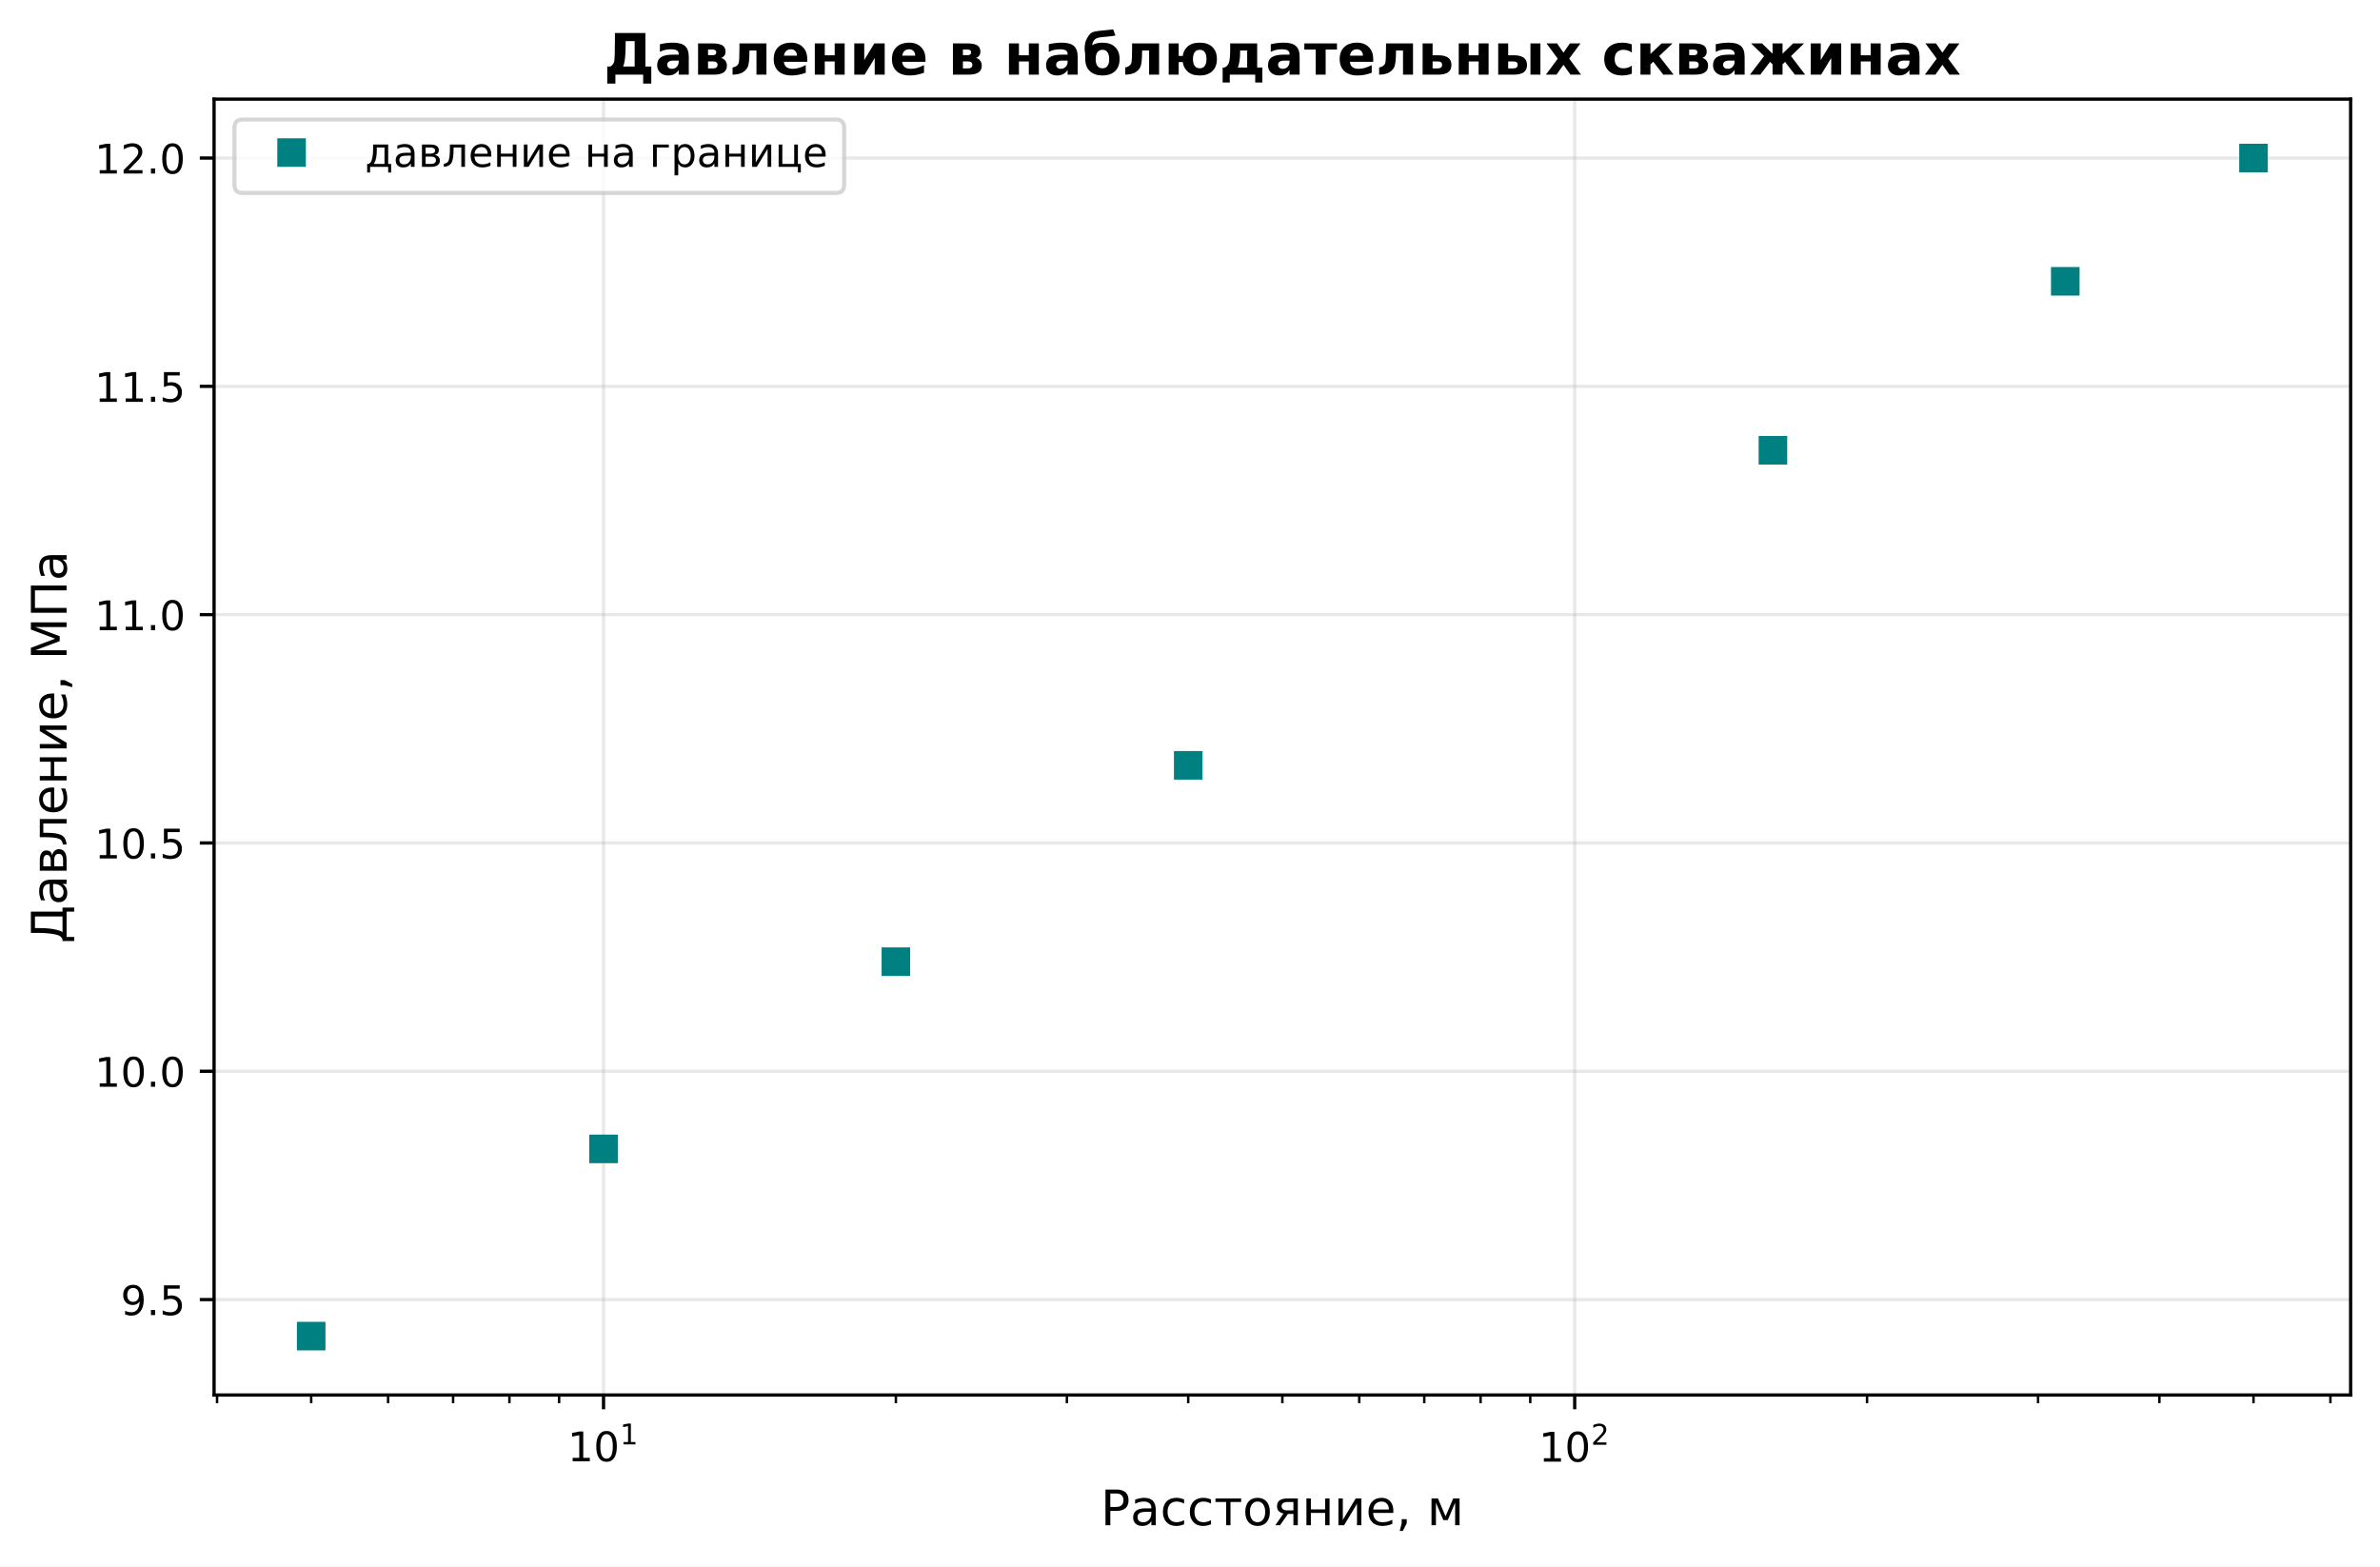
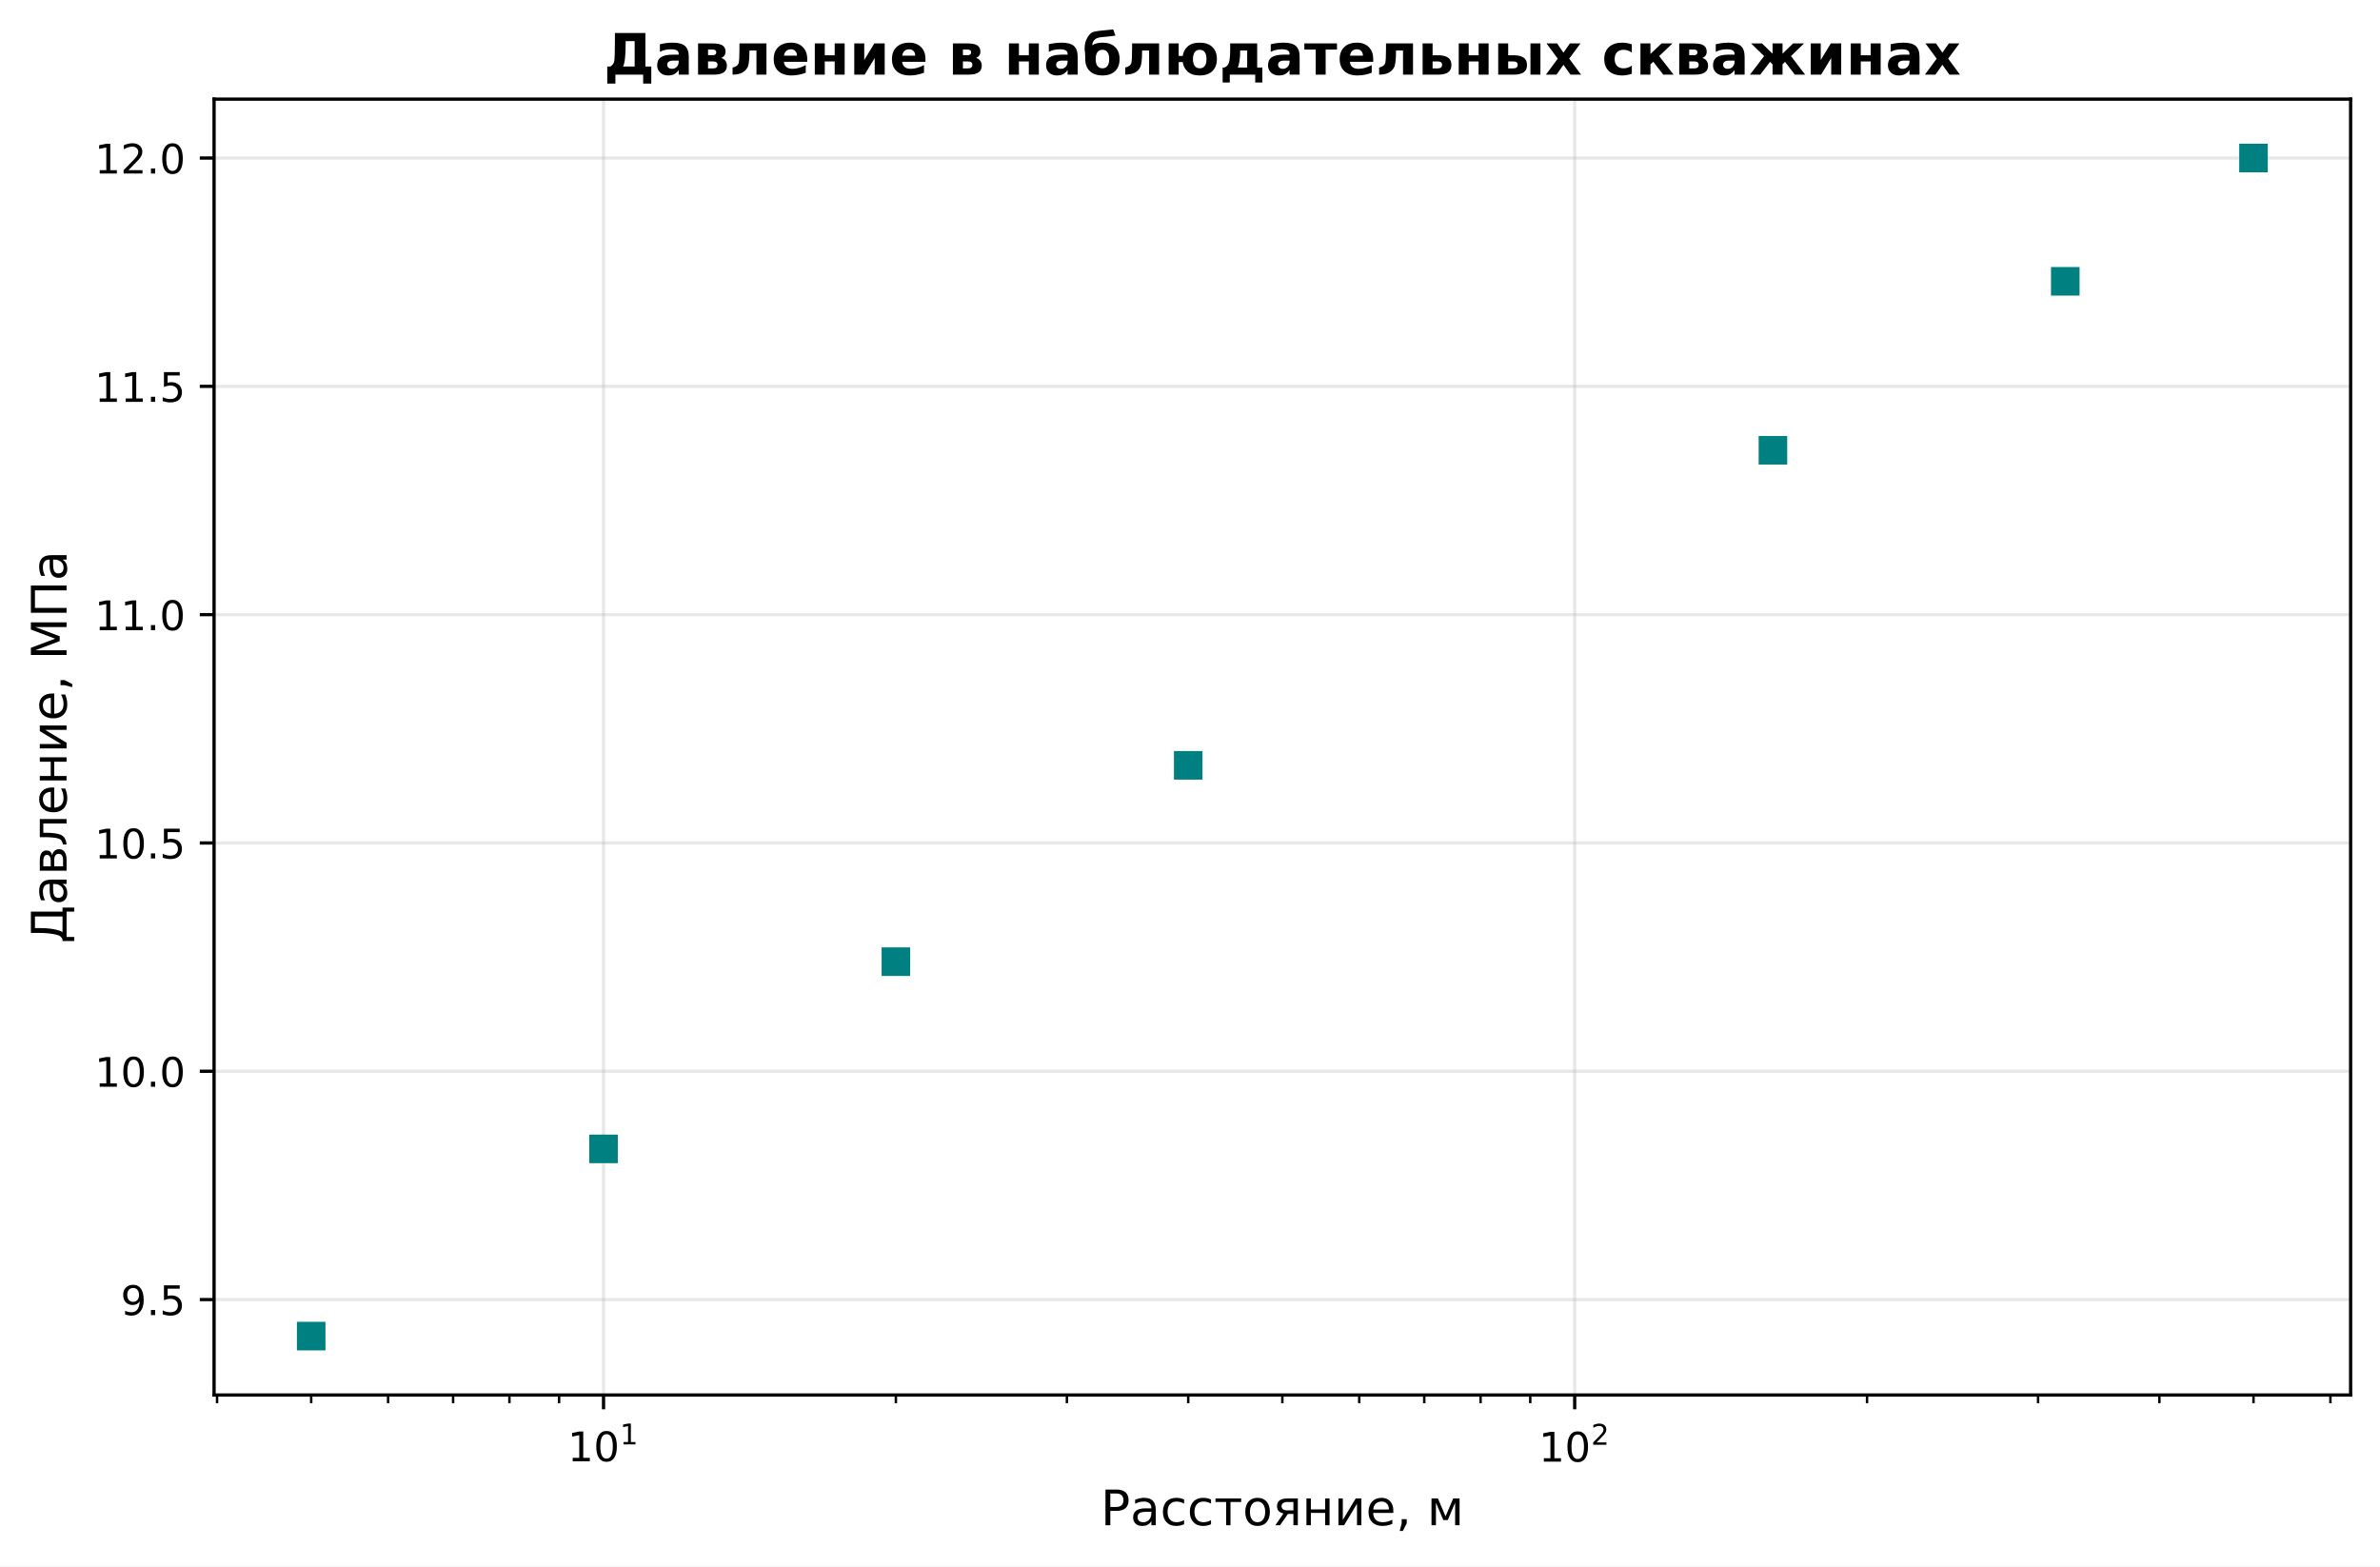
<svg xmlns="http://www.w3.org/2000/svg" xmlns:xlink="http://www.w3.org/1999/xlink" width="583.306pt" height="383.899pt" viewBox="0 0 583.306 383.899" version="1.1">
  <defs>
    <style type="text/css">*{stroke-linejoin: round; stroke-linecap: butt}</style>
  </defs>
  <g id="figure_1">
    <g id="patch_1">
      <path d="M 0 383.899  L 583.306 383.899  L 583.306 0  L 0 0  z " style="fill: #ffffff" />
    </g>
    <g id="axes_1">
      <g id="patch_2">
        <path d="M 52.466 341.896  L 576.106 341.896  L 576.106 24.295  L 52.466 24.295  z " style="fill: #ffffff" />
      </g>
      <g id="matplotlib.axis_1">
        <g id="xtick_1">
          <g id="line2d_1">
-             <path d="M 147.918 341.896  L 147.918 24.295  " clip-path="url(#p77c5c43e5f)" style="fill: none; stroke: #b0b0b0; stroke-opacity: 0.3; stroke-width: 0.8; stroke-linecap: square" />
+             <path d="M 147.918 341.896  L 147.918 24.295  " clip-path="url(#p290ef8a798)" style="fill: none; stroke: #b0b0b0; stroke-opacity: 0.3; stroke-width: 0.8; stroke-linecap: square" />
          </g>
          <g id="line2d_2">
            <defs>
-               <path id="m33dba212e1" d="M 0 0  L 0 3.5  " style="stroke: #000000; stroke-width: 0.8" />
+               <path id="m6c679c3f1f" d="M 0 0  L 0 3.5  " style="stroke: #000000; stroke-width: 0.8" />
            </defs>
            <g>
-               <use xlink:href="#m33dba212e1" x="147.918" y="341.896" style="stroke: #000000; stroke-width: 0.8" />
+               <use xlink:href="#m6c679c3f1f" x="147.918" y="341.896" style="stroke: #000000; stroke-width: 0.8" />
            </g>
          </g>
          <g id="text_1">
            <g transform="translate(139.1181 358.1962) scale(0.1 -0.1)">
              <defs>
                <path id="DejaVuSans-14" d="M 794 531  L 1825 531  L 1825 4091  L 703 3866  L 703 4441  L 1819 4666  L 2450 4666  L 2450 531  L 3481 531  L 3481 0  L 794 0  L 794 531  z " transform="scale(0.015625)" />
                <path id="DejaVuSans-13" d="M 2034 4250  Q 1547 4250 1301 3770  Q 1056 3291 1056 2328  Q 1056 1369 1301 889  Q 1547 409 2034 409  Q 2525 409 2770 889  Q 3016 1369 3016 2328  Q 3016 3291 2770 3770  Q 2525 4250 2034 4250  z M 2034 4750  Q 2819 4750 3233 4129  Q 3647 3509 3647 2328  Q 3647 1150 3233 529  Q 2819 -91 2034 -91  Q 1250 -91 836 529  Q 422 1150 422 2328  Q 422 3509 836 4129  Q 1250 4750 2034 4750  z " transform="scale(0.015625)" />
              </defs>
              <use xlink:href="#DejaVuSans-14" transform="translate(0 0.665625)" />
              <use xlink:href="#DejaVuSans-13" transform="translate(63.62305 0.665625)" />
              <use xlink:href="#DejaVuSans-14" transform="translate(128.2031 41.96563) scale(0.7)" />
            </g>
          </g>
        </g>
        <g id="xtick_2">
          <g id="line2d_3">
-             <path d="M 385.936 341.896  L 385.936 24.295  " clip-path="url(#p77c5c43e5f)" style="fill: none; stroke: #b0b0b0; stroke-opacity: 0.3; stroke-width: 0.8; stroke-linecap: square" />
+             <path d="M 385.936 341.896  L 385.936 24.295  " clip-path="url(#p290ef8a798)" style="fill: none; stroke: #b0b0b0; stroke-opacity: 0.3; stroke-width: 0.8; stroke-linecap: square" />
          </g>
          <g id="line2d_4">
            <g>
-               <use xlink:href="#m33dba212e1" x="385.936" y="341.896" style="stroke: #000000; stroke-width: 0.8" />
+               <use xlink:href="#m6c679c3f1f" x="385.936" y="341.896" style="stroke: #000000; stroke-width: 0.8" />
            </g>
          </g>
          <g id="text_2">
            <g transform="translate(377.1362 358.2962) scale(0.1 -0.1)">
              <defs>
                <path id="DejaVuSans-15" d="M 1228 531  L 3431 531  L 3431 0  L 469 0  L 469 531  Q 828 903 1448 1529  Q 2069 2156 2228 2338  Q 2531 2678 2651 2914  Q 2772 3150 2772 3378  Q 2772 3750 2511 3984  Q 2250 4219 1831 4219  Q 1534 4219 1204 4116  Q 875 4013 500 3803  L 500 4441  Q 881 4594 1212 4672  Q 1544 4750 1819 4750  Q 2544 4750 2975 4387  Q 3406 4025 3406 3419  Q 3406 3131 3298 2873  Q 3191 2616 2906 2266  Q 2828 2175 2409 1742  Q 1991 1309 1228 531  z " transform="scale(0.015625)" />
              </defs>
              <use xlink:href="#DejaVuSans-14" transform="translate(0 0.746875)" />
              <use xlink:href="#DejaVuSans-13" transform="translate(63.62305 0.746875)" />
              <use xlink:href="#DejaVuSans-15" transform="translate(128.2031 42.04688) scale(0.7)" />
            </g>
          </g>
        </g>
        <g id="xtick_3">
          <g id="line2d_5">
            <defs>
-               <path id="m447cfd0a05" d="M 0 0  L 0 2  " style="stroke: #000000; stroke-width: 0.6" />
+               <path id="m8ec77e2ed2" d="M 0 0  L 0 2  " style="stroke: #000000; stroke-width: 0.6" />
            </defs>
            <g>
-               <use xlink:href="#m447cfd0a05" x="53.201" y="341.896" style="stroke: #000000; stroke-width: 0.6" />
+               <use xlink:href="#m8ec77e2ed2" x="53.201" y="341.896" style="stroke: #000000; stroke-width: 0.6" />
            </g>
          </g>
        </g>
        <g id="xtick_4">
          <g id="line2d_6">
            <g>
-               <use xlink:href="#m447cfd0a05" x="76.267" y="341.896" style="stroke: #000000; stroke-width: 0.6" />
+               <use xlink:href="#m8ec77e2ed2" x="76.267" y="341.896" style="stroke: #000000; stroke-width: 0.6" />
            </g>
          </g>
        </g>
        <g id="xtick_5">
          <g id="line2d_7">
            <g>
-               <use xlink:href="#m447cfd0a05" x="95.114" y="341.896" style="stroke: #000000; stroke-width: 0.6" />
+               <use xlink:href="#m8ec77e2ed2" x="95.114" y="341.896" style="stroke: #000000; stroke-width: 0.6" />
            </g>
          </g>
        </g>
        <g id="xtick_6">
          <g id="line2d_8">
            <g>
-               <use xlink:href="#m447cfd0a05" x="111.049" y="341.896" style="stroke: #000000; stroke-width: 0.6" />
+               <use xlink:href="#m8ec77e2ed2" x="111.049" y="341.896" style="stroke: #000000; stroke-width: 0.6" />
            </g>
          </g>
        </g>
        <g id="xtick_7">
          <g id="line2d_9">
            <g>
-               <use xlink:href="#m447cfd0a05" x="124.852" y="341.896" style="stroke: #000000; stroke-width: 0.6" />
+               <use xlink:href="#m8ec77e2ed2" x="124.852" y="341.896" style="stroke: #000000; stroke-width: 0.6" />
            </g>
          </g>
        </g>
        <g id="xtick_8">
          <g id="line2d_10">
            <g>
-               <use xlink:href="#m447cfd0a05" x="137.027" y="341.896" style="stroke: #000000; stroke-width: 0.6" />
+               <use xlink:href="#m8ec77e2ed2" x="137.027" y="341.896" style="stroke: #000000; stroke-width: 0.6" />
            </g>
          </g>
        </g>
        <g id="xtick_9">
          <g id="line2d_11">
            <g>
-               <use xlink:href="#m447cfd0a05" x="219.569" y="341.896" style="stroke: #000000; stroke-width: 0.6" />
+               <use xlink:href="#m8ec77e2ed2" x="219.569" y="341.896" style="stroke: #000000; stroke-width: 0.6" />
            </g>
          </g>
        </g>
        <g id="xtick_10">
          <g id="line2d_12">
            <g>
-               <use xlink:href="#m447cfd0a05" x="261.482" y="341.896" style="stroke: #000000; stroke-width: 0.6" />
+               <use xlink:href="#m8ec77e2ed2" x="261.482" y="341.896" style="stroke: #000000; stroke-width: 0.6" />
            </g>
          </g>
        </g>
        <g id="xtick_11">
          <g id="line2d_13">
            <g>
-               <use xlink:href="#m447cfd0a05" x="291.219" y="341.896" style="stroke: #000000; stroke-width: 0.6" />
+               <use xlink:href="#m8ec77e2ed2" x="291.219" y="341.896" style="stroke: #000000; stroke-width: 0.6" />
            </g>
          </g>
        </g>
        <g id="xtick_12">
          <g id="line2d_14">
            <g>
-               <use xlink:href="#m447cfd0a05" x="314.286" y="341.896" style="stroke: #000000; stroke-width: 0.6" />
+               <use xlink:href="#m8ec77e2ed2" x="314.286" y="341.896" style="stroke: #000000; stroke-width: 0.6" />
            </g>
          </g>
        </g>
        <g id="xtick_13">
          <g id="line2d_15">
            <g>
-               <use xlink:href="#m447cfd0a05" x="333.132" y="341.896" style="stroke: #000000; stroke-width: 0.6" />
+               <use xlink:href="#m8ec77e2ed2" x="333.132" y="341.896" style="stroke: #000000; stroke-width: 0.6" />
            </g>
          </g>
        </g>
        <g id="xtick_14">
          <g id="line2d_16">
            <g>
-               <use xlink:href="#m447cfd0a05" x="349.067" y="341.896" style="stroke: #000000; stroke-width: 0.6" />
+               <use xlink:href="#m8ec77e2ed2" x="349.067" y="341.896" style="stroke: #000000; stroke-width: 0.6" />
            </g>
          </g>
        </g>
        <g id="xtick_15">
          <g id="line2d_17">
            <g>
-               <use xlink:href="#m447cfd0a05" x="362.87" y="341.896" style="stroke: #000000; stroke-width: 0.6" />
+               <use xlink:href="#m8ec77e2ed2" x="362.87" y="341.896" style="stroke: #000000; stroke-width: 0.6" />
            </g>
          </g>
        </g>
        <g id="xtick_16">
          <g id="line2d_18">
            <g>
-               <use xlink:href="#m447cfd0a05" x="375.045" y="341.896" style="stroke: #000000; stroke-width: 0.6" />
+               <use xlink:href="#m8ec77e2ed2" x="375.045" y="341.896" style="stroke: #000000; stroke-width: 0.6" />
            </g>
          </g>
        </g>
        <g id="xtick_17">
          <g id="line2d_19">
            <g>
-               <use xlink:href="#m447cfd0a05" x="457.587" y="341.896" style="stroke: #000000; stroke-width: 0.6" />
+               <use xlink:href="#m8ec77e2ed2" x="457.587" y="341.896" style="stroke: #000000; stroke-width: 0.6" />
            </g>
          </g>
        </g>
        <g id="xtick_18">
          <g id="line2d_20">
            <g>
-               <use xlink:href="#m447cfd0a05" x="499.5" y="341.896" style="stroke: #000000; stroke-width: 0.6" />
+               <use xlink:href="#m8ec77e2ed2" x="499.5" y="341.896" style="stroke: #000000; stroke-width: 0.6" />
            </g>
          </g>
        </g>
        <g id="xtick_19">
          <g id="line2d_21">
            <g>
-               <use xlink:href="#m447cfd0a05" x="529.237" y="341.896" style="stroke: #000000; stroke-width: 0.6" />
+               <use xlink:href="#m8ec77e2ed2" x="529.237" y="341.896" style="stroke: #000000; stroke-width: 0.6" />
            </g>
          </g>
        </g>
        <g id="xtick_20">
          <g id="line2d_22">
            <g>
-               <use xlink:href="#m447cfd0a05" x="552.304" y="341.896" style="stroke: #000000; stroke-width: 0.6" />
+               <use xlink:href="#m8ec77e2ed2" x="552.304" y="341.896" style="stroke: #000000; stroke-width: 0.6" />
            </g>
          </g>
        </g>
        <g id="xtick_21">
          <g id="line2d_23">
            <g>
-               <use xlink:href="#m447cfd0a05" x="571.15" y="341.896" style="stroke: #000000; stroke-width: 0.6" />
+               <use xlink:href="#m8ec77e2ed2" x="571.15" y="341.896" style="stroke: #000000; stroke-width: 0.6" />
            </g>
          </g>
        </g>
        <g id="text_3">
          <g transform="translate(269.7638 373.8157) scale(0.12 -0.12)">
            <defs>
              <path id="DejaVuSans-3b4" d="M 1259 4147  L 1259 2394  L 2053 2394  Q 2494 2394 2734 2622  Q 2975 2850 2975 3272  Q 2975 3691 2734 3919  Q 2494 4147 2053 4147  L 1259 4147  z M 628 4666  L 2053 4666  Q 2838 4666 3239 4311  Q 3641 3956 3641 3272  Q 3641 2581 3239 2228  Q 2838 1875 2053 1875  L 1259 1875  L 1259 0  L 628 0  L 628 4666  z " transform="scale(0.015625)" />
              <path id="DejaVuSans-3c4" d="M 2194 1759  Q 1497 1759 1228 1600  Q 959 1441 959 1056  Q 959 750 1161 570  Q 1363 391 1709 391  Q 2188 391 2477 730  Q 2766 1069 2766 1631  L 2766 1759  L 2194 1759  z M 3341 1997  L 3341 0  L 2766 0  L 2766 531  Q 2569 213 2275 61  Q 1981 -91 1556 -91  Q 1019 -91 701 211  Q 384 513 384 1019  Q 384 1609 779 1909  Q 1175 2209 1959 2209  L 2766 2209  L 2766 2266  Q 2766 2663 2505 2880  Q 2244 3097 1772 3097  Q 1472 3097 1187 3025  Q 903 2953 641 2809  L 641 3341  Q 956 3463 1253 3523  Q 1550 3584 1831 3584  Q 2591 3584 2966 3190  Q 3341 2797 3341 1997  z " transform="scale(0.015625)" />
              <path id="DejaVuSans-3d5" d="M 3122 3366  L 3122 2828  Q 2878 2963 2633 3030  Q 2388 3097 2138 3097  Q 1578 3097 1268 2742  Q 959 2388 959 1747  Q 959 1106 1268 751  Q 1578 397 2138 397  Q 2388 397 2633 464  Q 2878 531 3122 666  L 3122 134  Q 2881 22 2623 -34  Q 2366 -91 2075 -91  Q 1284 -91 818 406  Q 353 903 353 1747  Q 353 2603 823 3093  Q 1294 3584 2113 3584  Q 2378 3584 2631 3529  Q 2884 3475 3122 3366  z " transform="scale(0.015625)" />
              <path id="DejaVuSans-3d6" d="M 188 3500  L 3541 3500  L 3541 3041  L 2147 3041  L 2147 0  L 1581 0  L 1581 3041  L 188 3041  L 188 3500  z " transform="scale(0.015625)" />
              <path id="DejaVuSans-3d2" d="M 1959 3097  Q 1497 3097 1228 2736  Q 959 2375 959 1747  Q 959 1119 1226 758  Q 1494 397 1959 397  Q 2419 397 2687 759  Q 2956 1122 2956 1747  Q 2956 2369 2687 2733  Q 2419 3097 1959 3097  z M 1959 3584  Q 2709 3584 3137 3096  Q 3566 2609 3566 1747  Q 3566 888 3137 398  Q 2709 -91 1959 -91  Q 1206 -91 779 398  Q 353 888 353 1747  Q 353 2609 779 3096  Q 1206 3584 1959 3584  z " transform="scale(0.015625)" />
              <path id="DejaVuSans-3e3" d="M 1181 2491  Q 1181 2231 1381 2084  Q 1581 1938 1953 1938  L 2728 1938  L 2728 3041  L 1953 3041  Q 1581 3041 1381 2897  Q 1181 2753 1181 2491  z M 363 0  L 1431 1534  Q 1069 1616 828 1830  Q 588 2044 588 2491  Q 588 2997 923 3248  Q 1259 3500 1938 3500  L 3306 3500  L 3306 0  L 2728 0  L 2728 1478  L 2013 1478  L 981 0  L 363 0  z " transform="scale(0.015625)" />
              <path id="DejaVuSans-3d1" d="M 581 3500  L 1159 3500  L 1159 2072  L 3025 2072  L 3025 3500  L 3603 3500  L 3603 0  L 3025 0  L 3025 1613  L 1159 1613  L 1159 0  L 581 0  L 581 3500  z " transform="scale(0.015625)" />
              <path id="DejaVuSans-3cc" d="M 3578 3500  L 3578 0  L 3006 0  L 3006 2809  L 1319 0  L 581 0  L 581 3500  L 1153 3500  L 1153 697  L 2838 3500  L 3578 3500  z " transform="scale(0.015625)" />
              <path id="DejaVuSans-3c9" d="M 3597 1894  L 3597 1613  L 953 1613  Q 991 1019 1311 708  Q 1631 397 2203 397  Q 2534 397 2845 478  Q 3156 559 3463 722  L 3463 178  Q 3153 47 2828 -22  Q 2503 -91 2169 -91  Q 1331 -91 842 396  Q 353 884 353 1716  Q 353 2575 817 3079  Q 1281 3584 2069 3584  Q 2775 3584 3186 3129  Q 3597 2675 3597 1894  z M 3022 2063  Q 3016 2534 2758 2815  Q 2500 3097 2075 3097  Q 1594 3097 1305 2825  Q 1016 2553 972 2059  L 3022 2063  z " transform="scale(0.015625)" />
              <path id="DejaVuSans-f" d="M 750 794  L 1409 794  L 1409 256  L 897 -744  L 494 -744  L 750 256  L 750 794  z " transform="scale(0.015625)" />
              <path id="DejaVuSans-3" transform="scale(0.015625)" />
              <path id="DejaVuSans-3d0" d="M 581 3500  L 1422 3500  L 2416 1156  L 3413 3500  L 4247 3500  L 4247 0  L 3669 0  L 3669 2950  L 2703 672  L 2128 672  L 1159 2950  L 1159 0  L 581 0  L 581 3500  z " transform="scale(0.015625)" />
            </defs>
            <use xlink:href="#DejaVuSans-3b4" />
            <use xlink:href="#DejaVuSans-3c4" transform="translate(60.29688 0)" />
            <use xlink:href="#DejaVuSans-3d5" transform="translate(121.5781 0)" />
            <use xlink:href="#DejaVuSans-3d5" transform="translate(176.5625 0)" />
            <use xlink:href="#DejaVuSans-3d6" transform="translate(231.5469 0)" />
            <use xlink:href="#DejaVuSans-3d2" transform="translate(289.7969 0)" />
            <use xlink:href="#DejaVuSans-3e3" transform="translate(350.9844 0)" />
            <use xlink:href="#DejaVuSans-3d1" transform="translate(411.1406 0)" />
            <use xlink:href="#DejaVuSans-3cc" transform="translate(476.5156 0)" />
            <use xlink:href="#DejaVuSans-3c9" transform="translate(541.5 0)" />
            <use xlink:href="#DejaVuSans-f" transform="translate(603.0312 0)" />
            <use xlink:href="#DejaVuSans-3" transform="translate(634.8125 0)" />
            <use xlink:href="#DejaVuSans-3d0" transform="translate(666.5938 0)" />
          </g>
        </g>
      </g>
      <g id="matplotlib.axis_2">
        <g id="ytick_1">
          <g id="line2d_24">
-             <path d="M 52.466 318.507  L 576.106 318.507  " clip-path="url(#p77c5c43e5f)" style="fill: none; stroke: #b0b0b0; stroke-opacity: 0.3; stroke-width: 0.8; stroke-linecap: square" />
+             <path d="M 52.466 318.507  L 576.106 318.507  " clip-path="url(#p290ef8a798)" style="fill: none; stroke: #b0b0b0; stroke-opacity: 0.3; stroke-width: 0.8; stroke-linecap: square" />
          </g>
          <g id="line2d_25">
            <defs>
-               <path id="mf381715b6c" d="M 0 0  L -3.5 0  " style="stroke: #000000; stroke-width: 0.8" />
+               <path id="m5b7c1b3a3d" d="M 0 0  L -3.5 0  " style="stroke: #000000; stroke-width: 0.8" />
            </defs>
            <g>
-               <use xlink:href="#mf381715b6c" x="52.466" y="318.507" style="stroke: #000000; stroke-width: 0.8" />
+               <use xlink:href="#m5b7c1b3a3d" x="52.466" y="318.507" style="stroke: #000000; stroke-width: 0.8" />
            </g>
          </g>
          <g id="text_4">
            <g transform="translate(29.5625 322.3058) scale(0.1 -0.1)">
              <defs>
                <path id="DejaVuSans-1c" d="M 703 97  L 703 672  Q 941 559 1184 500  Q 1428 441 1663 441  Q 2288 441 2617 861  Q 2947 1281 2994 2138  Q 2813 1869 2534 1725  Q 2256 1581 1919 1581  Q 1219 1581 811 2004  Q 403 2428 403 3163  Q 403 3881 828 4315  Q 1253 4750 1959 4750  Q 2769 4750 3195 4129  Q 3622 3509 3622 2328  Q 3622 1225 3098 567  Q 2575 -91 1691 -91  Q 1453 -91 1209 -44  Q 966 3 703 97  z M 1959 2075  Q 2384 2075 2632 2365  Q 2881 2656 2881 3163  Q 2881 3666 2632 3958  Q 2384 4250 1959 4250  Q 1534 4250 1286 3958  Q 1038 3666 1038 3163  Q 1038 2656 1286 2365  Q 1534 2075 1959 2075  z " transform="scale(0.015625)" />
                <path id="DejaVuSans-11" d="M 684 794  L 1344 794  L 1344 0  L 684 0  L 684 794  z " transform="scale(0.015625)" />
                <path id="DejaVuSans-18" d="M 691 4666  L 3169 4666  L 3169 4134  L 1269 4134  L 1269 2991  Q 1406 3038 1543 3061  Q 1681 3084 1819 3084  Q 2600 3084 3056 2656  Q 3513 2228 3513 1497  Q 3513 744 3044 326  Q 2575 -91 1722 -91  Q 1428 -91 1123 -41  Q 819 9 494 109  L 494 744  Q 775 591 1075 516  Q 1375 441 1709 441  Q 2250 441 2565 725  Q 2881 1009 2881 1497  Q 2881 1984 2565 2268  Q 2250 2553 1709 2553  Q 1456 2553 1204 2497  Q 953 2441 691 2322  L 691 4666  z " transform="scale(0.015625)" />
              </defs>
              <use xlink:href="#DejaVuSans-1c" />
              <use xlink:href="#DejaVuSans-11" transform="translate(63.625 0)" />
              <use xlink:href="#DejaVuSans-18" transform="translate(95.40625 0)" />
            </g>
          </g>
        </g>
        <g id="ytick_2">
          <g id="line2d_26">
-             <path d="M 52.466 262.552  L 576.106 262.552  " clip-path="url(#p77c5c43e5f)" style="fill: none; stroke: #b0b0b0; stroke-opacity: 0.3; stroke-width: 0.8; stroke-linecap: square" />
+             <path d="M 52.466 262.552  L 576.106 262.552  " clip-path="url(#p290ef8a798)" style="fill: none; stroke: #b0b0b0; stroke-opacity: 0.3; stroke-width: 0.8; stroke-linecap: square" />
          </g>
          <g id="line2d_27">
            <g>
-               <use xlink:href="#mf381715b6c" x="52.466" y="262.552" style="stroke: #000000; stroke-width: 0.8" />
+               <use xlink:href="#m5b7c1b3a3d" x="52.466" y="262.552" style="stroke: #000000; stroke-width: 0.8" />
            </g>
          </g>
          <g id="text_5">
            <g transform="translate(23.2 266.3507) scale(0.1 -0.1)">
              <use xlink:href="#DejaVuSans-14" />
              <use xlink:href="#DejaVuSans-13" transform="translate(63.625 0)" />
              <use xlink:href="#DejaVuSans-11" transform="translate(127.25 0)" />
              <use xlink:href="#DejaVuSans-13" transform="translate(159.0312 0)" />
            </g>
          </g>
        </g>
        <g id="ytick_3">
          <g id="line2d_28">
-             <path d="M 52.466 206.597  L 576.106 206.597  " clip-path="url(#p77c5c43e5f)" style="fill: none; stroke: #b0b0b0; stroke-opacity: 0.3; stroke-width: 0.8; stroke-linecap: square" />
+             <path d="M 52.466 206.597  L 576.106 206.597  " clip-path="url(#p290ef8a798)" style="fill: none; stroke: #b0b0b0; stroke-opacity: 0.3; stroke-width: 0.8; stroke-linecap: square" />
          </g>
          <g id="line2d_29">
            <g>
-               <use xlink:href="#mf381715b6c" x="52.466" y="206.597" style="stroke: #000000; stroke-width: 0.8" />
+               <use xlink:href="#m5b7c1b3a3d" x="52.466" y="206.597" style="stroke: #000000; stroke-width: 0.8" />
            </g>
          </g>
          <g id="text_6">
            <g transform="translate(23.2 210.3956) scale(0.1 -0.1)">
              <use xlink:href="#DejaVuSans-14" />
              <use xlink:href="#DejaVuSans-13" transform="translate(63.625 0)" />
              <use xlink:href="#DejaVuSans-11" transform="translate(127.25 0)" />
              <use xlink:href="#DejaVuSans-18" transform="translate(159.0312 0)" />
            </g>
          </g>
        </g>
        <g id="ytick_4">
          <g id="line2d_30">
-             <path d="M 52.466 150.642  L 576.106 150.642  " clip-path="url(#p77c5c43e5f)" style="fill: none; stroke: #b0b0b0; stroke-opacity: 0.3; stroke-width: 0.8; stroke-linecap: square" />
+             <path d="M 52.466 150.642  L 576.106 150.642  " clip-path="url(#p290ef8a798)" style="fill: none; stroke: #b0b0b0; stroke-opacity: 0.3; stroke-width: 0.8; stroke-linecap: square" />
          </g>
          <g id="line2d_31">
            <g>
-               <use xlink:href="#mf381715b6c" x="52.466" y="150.642" style="stroke: #000000; stroke-width: 0.8" />
+               <use xlink:href="#m5b7c1b3a3d" x="52.466" y="150.642" style="stroke: #000000; stroke-width: 0.8" />
            </g>
          </g>
          <g id="text_7">
            <g transform="translate(23.2 154.4405) scale(0.1 -0.1)">
              <use xlink:href="#DejaVuSans-14" />
              <use xlink:href="#DejaVuSans-14" transform="translate(63.625 0)" />
              <use xlink:href="#DejaVuSans-11" transform="translate(127.25 0)" />
              <use xlink:href="#DejaVuSans-13" transform="translate(159.0312 0)" />
            </g>
          </g>
        </g>
        <g id="ytick_5">
          <g id="line2d_32">
-             <path d="M 52.466 94.687  L 576.106 94.687  " clip-path="url(#p77c5c43e5f)" style="fill: none; stroke: #b0b0b0; stroke-opacity: 0.3; stroke-width: 0.8; stroke-linecap: square" />
+             <path d="M 52.466 94.687  L 576.106 94.687  " clip-path="url(#p290ef8a798)" style="fill: none; stroke: #b0b0b0; stroke-opacity: 0.3; stroke-width: 0.8; stroke-linecap: square" />
          </g>
          <g id="line2d_33">
            <g>
-               <use xlink:href="#mf381715b6c" x="52.466" y="94.687" style="stroke: #000000; stroke-width: 0.8" />
+               <use xlink:href="#m5b7c1b3a3d" x="52.466" y="94.687" style="stroke: #000000; stroke-width: 0.8" />
            </g>
          </g>
          <g id="text_8">
            <g transform="translate(23.2 98.48535) scale(0.1 -0.1)">
              <use xlink:href="#DejaVuSans-14" />
              <use xlink:href="#DejaVuSans-14" transform="translate(63.625 0)" />
              <use xlink:href="#DejaVuSans-11" transform="translate(127.25 0)" />
              <use xlink:href="#DejaVuSans-18" transform="translate(159.0312 0)" />
            </g>
          </g>
        </g>
        <g id="ytick_6">
          <g id="line2d_34">
-             <path d="M 52.466 38.731  L 576.106 38.731  " clip-path="url(#p77c5c43e5f)" style="fill: none; stroke: #b0b0b0; stroke-opacity: 0.3; stroke-width: 0.8; stroke-linecap: square" />
+             <path d="M 52.466 38.731  L 576.106 38.731  " clip-path="url(#p290ef8a798)" style="fill: none; stroke: #b0b0b0; stroke-opacity: 0.3; stroke-width: 0.8; stroke-linecap: square" />
          </g>
          <g id="line2d_35">
            <g>
-               <use xlink:href="#mf381715b6c" x="52.466" y="38.731" style="stroke: #000000; stroke-width: 0.8" />
+               <use xlink:href="#m5b7c1b3a3d" x="52.466" y="38.731" style="stroke: #000000; stroke-width: 0.8" />
            </g>
          </g>
          <g id="text_9">
            <g transform="translate(23.2 42.53025) scale(0.1 -0.1)">
              <use xlink:href="#DejaVuSans-14" />
              <use xlink:href="#DejaVuSans-15" transform="translate(63.625 0)" />
              <use xlink:href="#DejaVuSans-11" transform="translate(127.25 0)" />
              <use xlink:href="#DejaVuSans-13" transform="translate(159.0312 0)" />
            </g>
          </g>
        </g>
        <g id="text_10">
          <g transform="translate(16.31719 231.2165) rotate(-90) scale(0.12 -0.12)">
            <defs>
              <path id="DejaVuSans-3a8" d="M 1459 531  L 3522 531  L 3522 4134  L 2006 4134  L 2006 3472  Q 2006 1913 1656 878  Q 1584 666 1459 531  z M 538 531  Q 956 728 1075 1103  Q 1378 2066 1378 3784  L 1378 4666  L 4153 4666  L 4153 531  L 4684 531  L 4684 -1003  L 4153 -1003  L 4153 0  L 847 0  L 847 -1003  L 316 -1003  L 316 531  L 538 531  z " transform="scale(0.015625)" />
              <path id="DejaVuSans-3c6" d="M 1156 1613  L 1156 459  L 1975 459  Q 2369 459 2575 607  Q 2781 756 2781 1038  Q 2781 1319 2575 1466  Q 2369 1613 1975 1613  L 1156 1613  z M 1156 3041  L 1156 2072  L 1913 2072  Q 2238 2072 2444 2201  Q 2650 2331 2650 2563  Q 2650 2794 2444 2917  Q 2238 3041 1913 3041  L 1156 3041  z M 581 3500  L 1950 3500  Q 2566 3500 2897 3275  Q 3228 3050 3228 2634  Q 3228 2313 3059 2123  Q 2891 1934 2559 1888  Q 2956 1813 3175 1575  Q 3394 1338 3394 981  Q 3394 513 3033 256  Q 2672 0 2003 0  L 581 0  L 581 3500  z " transform="scale(0.015625)" />
              <path id="DejaVuSans-3cf" d="M 238 0  L 238 478  Q 806 566 981 959  Q 1194 1513 1194 2928  L 1194 3500  L 3559 3500  L 3559 0  L 2984 0  L 2984 3041  L 1769 3041  L 1769 2694  Q 1769 1344 1494 738  Q 1200 91 238 0  z " transform="scale(0.015625)" />
              <path id="DejaVuSans-3b0" d="M 628 4666  L 1569 4666  L 2759 1491  L 3956 4666  L 4897 4666  L 4897 0  L 4281 0  L 4281 4097  L 3078 897  L 2444 897  L 1241 4097  L 1241 0  L 628 0  L 628 4666  z " transform="scale(0.015625)" />
              <path id="DejaVuSans-3b3" d="M 4184 4666  L 4184 0  L 3553 0  L 3553 4134  L 1259 4134  L 1259 0  L 628 0  L 628 4666  L 4184 4666  z " transform="scale(0.015625)" />
            </defs>
            <use xlink:href="#DejaVuSans-3a8" />
            <use xlink:href="#DejaVuSans-3c4" transform="translate(78.125 0)" />
            <use xlink:href="#DejaVuSans-3c6" transform="translate(139.4062 0)" />
            <use xlink:href="#DejaVuSans-3cf" transform="translate(198.3438 0)" />
            <use xlink:href="#DejaVuSans-3c9" transform="translate(262.2656 0)" />
            <use xlink:href="#DejaVuSans-3d1" transform="translate(323.7969 0)" />
            <use xlink:href="#DejaVuSans-3cc" transform="translate(389.1719 0)" />
            <use xlink:href="#DejaVuSans-3c9" transform="translate(454.1562 0)" />
            <use xlink:href="#DejaVuSans-f" transform="translate(515.6875 0)" />
            <use xlink:href="#DejaVuSans-3" transform="translate(547.4688 0)" />
            <use xlink:href="#DejaVuSans-3b0" transform="translate(579.25 0)" />
            <use xlink:href="#DejaVuSans-3b3" transform="translate(665.5312 0)" />
            <use xlink:href="#DejaVuSans-3c4" transform="translate(740.7344 0)" />
          </g>
        </g>
      </g>
      <g id="line2d_36">
        <defs>
-           <path id="m17732c2723" d="M -3 3  L 3 3  L 3 -3  L -3 -3  z " style="stroke: #008080; stroke-linejoin: miter" />
+           <path id="m1032c994e4" d="M -3 3  L 3 3  L 3 -3  L -3 -3  z " style="stroke: #008080; stroke-linejoin: miter" />
        </defs>
-         <g clip-path="url(#p77c5c43e5f)">
-           <use xlink:href="#m17732c2723" x="76.267" y="327.46" style="fill: #008080; stroke: #008080; stroke-linejoin: miter" />
-           <use xlink:href="#m17732c2723" x="147.918" y="281.577" style="fill: #008080; stroke: #008080; stroke-linejoin: miter" />
-           <use xlink:href="#m17732c2723" x="219.569" y="235.693" style="fill: #008080; stroke: #008080; stroke-linejoin: miter" />
-           <use xlink:href="#m17732c2723" x="291.219" y="187.572" style="fill: #008080; stroke: #008080; stroke-linejoin: miter" />
-           <use xlink:href="#m17732c2723" x="434.521" y="110.354" style="fill: #008080; stroke: #008080; stroke-linejoin: miter" />
-           <use xlink:href="#m17732c2723" x="506.171" y="68.947" style="fill: #008080; stroke: #008080; stroke-linejoin: miter" />
-           <use xlink:href="#m17732c2723" x="552.304" y="38.731" style="fill: #008080; stroke: #008080; stroke-linejoin: miter" />
+         <g clip-path="url(#p290ef8a798)">
+           <use xlink:href="#m1032c994e4" x="76.267" y="327.46" style="fill: #008080; stroke: #008080; stroke-linejoin: miter" />
+           <use xlink:href="#m1032c994e4" x="147.918" y="281.577" style="fill: #008080; stroke: #008080; stroke-linejoin: miter" />
+           <use xlink:href="#m1032c994e4" x="219.569" y="235.693" style="fill: #008080; stroke: #008080; stroke-linejoin: miter" />
+           <use xlink:href="#m1032c994e4" x="291.219" y="187.572" style="fill: #008080; stroke: #008080; stroke-linejoin: miter" />
+           <use xlink:href="#m1032c994e4" x="434.521" y="110.354" style="fill: #008080; stroke: #008080; stroke-linejoin: miter" />
+           <use xlink:href="#m1032c994e4" x="506.171" y="68.947" style="fill: #008080; stroke: #008080; stroke-linejoin: miter" />
+           <use xlink:href="#m1032c994e4" x="552.304" y="38.731" style="fill: #008080; stroke: #008080; stroke-linejoin: miter" />
        </g>
      </g>
      <g id="patch_3">
        <path d="M 52.466 341.896  L 52.466 24.295  " style="fill: none; stroke: #000000; stroke-width: 0.8; stroke-linejoin: miter; stroke-linecap: square" />
      </g>
      <g id="patch_4">
        <path d="M 576.106 341.896  L 576.106 24.295  " style="fill: none; stroke: #000000; stroke-width: 0.8; stroke-linejoin: miter; stroke-linecap: square" />
      </g>
      <g id="patch_5">
        <path d="M 52.466 341.896  L 576.106 341.896  " style="fill: none; stroke: #000000; stroke-width: 0.8; stroke-linejoin: miter; stroke-linecap: square" />
      </g>
      <g id="patch_6">
        <path d="M 52.466 24.295  L 576.106 24.295  " style="fill: none; stroke: #000000; stroke-width: 0.8; stroke-linejoin: miter; stroke-linecap: square" />
      </g>
      <g id="text_11">
        <g transform="translate(147.993 18.295) scale(0.14 -0.14)">
          <defs>
            <path id="DejaVuSans-Bold-3a8" d="M 2153 909  L 3453 909  L 3453 3756  L 2444 3756  L 2444 3472  Q 2444 1472 2153 909  z M 734 909  Q 1059 1125 1150 1442  Q 1241 1759 1241 3784  L 1241 4666  L 4656 4666  L 4656 909  L 5316 909  L 5316 -1003  L 4406 -1003  L 4406 0  L 1294 0  L 1294 -1003  L 384 -1003  L 384 909  L 734 909  z " transform="scale(0.015625)" />
            <path id="DejaVuSans-Bold-3c4" d="M 2106 1575  Q 1756 1575 1579 1456  Q 1403 1338 1403 1106  Q 1403 894 1545 773  Q 1688 653 1941 653  Q 2256 653 2472 879  Q 2688 1106 2688 1447  L 2688 1575  L 2106 1575  z M 3816 1997  L 3816 0  L 2688 0  L 2688 519  Q 2463 200 2181 54  Q 1900 -91 1497 -91  Q 953 -91 614 226  Q 275 544 275 1050  Q 275 1666 698 1953  Q 1122 2241 2028 2241  L 2688 2241  L 2688 2328  Q 2688 2594 2478 2717  Q 2269 2841 1825 2841  Q 1466 2841 1156 2769  Q 847 2697 581 2553  L 581 3406  Q 941 3494 1303 3539  Q 1666 3584 2028 3584  Q 2975 3584 3395 3211  Q 3816 2838 3816 1997  z " transform="scale(0.015625)" />
            <path id="DejaVuSans-Bold-3c6" d="M 2184 2181  Q 2378 2181 2478 2261  Q 2578 2341 2578 2497  Q 2578 2653 2478 2731  Q 2378 2809 2184 2809  L 1656 2809  L 1656 2181  L 2184 2181  z M 2222 700  Q 2469 700 2594 798  Q 2719 897 2719 1094  Q 2719 1288 2594 1384  Q 2469 1481 2222 1481  L 1656 1481  L 1656 700  L 2222 700  z M 538 3500  L 2141 3500  Q 2919 3500 3267 3279  Q 3616 3059 3616 2575  Q 3616 2319 3487 2139  Q 3359 1959 3119 1872  Q 3428 1788 3598 1561  Q 3769 1334 3769 1003  Q 3769 497 3403 248  Q 3038 0 2294 0  L 538 0  L 538 3500  z " transform="scale(0.015625)" />
            <path id="DejaVuSans-Bold-3cf" d="M 353 0  L 353 800  Q 906 913 1031 1278  Q 1125 1556 1125 2928  L 1125 3500  L 4150 3500  L 4150 0  L 3031 0  L 3031 2700  L 2244 2700  L 2244 2584  Q 2244 1213 2028 813  Q 1591 0 353 0  z " transform="scale(0.015625)" />
            <path id="DejaVuSans-Bold-3c9" d="M 4031 1759  L 4031 1441  L 1416 1441  Q 1456 1047 1700 850  Q 1944 653 2381 653  Q 2734 653 3104 758  Q 3475 863 3866 1075  L 3866 213  Q 3469 63 3072 -14  Q 2675 -91 2278 -91  Q 1328 -91 801 392  Q 275 875 275 1747  Q 275 2603 792 3093  Q 1309 3584 2216 3584  Q 3041 3584 3536 3087  Q 4031 2591 4031 1759  z M 2881 2131  Q 2881 2450 2695 2645  Q 2509 2841 2209 2841  Q 1884 2841 1681 2658  Q 1478 2475 1428 2131  L 2881 2131  z " transform="scale(0.015625)" />
            <path id="DejaVuSans-Bold-3d1" d="M 538 3500  L 1656 3500  L 1656 2169  L 2766 2169  L 2766 3500  L 3884 3500  L 3884 0  L 2766 0  L 2766 1478  L 1656 1478  L 1656 0  L 538 0  L 538 3500  z " transform="scale(0.015625)" />
            <path id="DejaVuSans-Bold-3cc" d="M 3947 3500  L 3947 0  L 2828 0  L 2828 1863  L 1700 0  L 538 0  L 538 3500  L 1656 3500  L 1656 1638  L 2784 3500  L 3947 3500  z " transform="scale(0.015625)" />
            <path id="DejaVuSans-Bold-3" transform="scale(0.015625)" />
            <path id="DejaVuSans-Bold-3c5" d="M 344 1941  L 322 2463  Q 275 2672 275 2881  Q 275 3494 456 3894  Q 791 4631 1238 4781  Q 1606 4909 3141 5031  Q 3297 5044 3475 5072  L 3725 4378  Q 3488 4316 2269 4209  Q 1734 4163 1516 4013  Q 1153 3766 1125 3300  Q 1584 3584 2275 3584  Q 3178 3584 3686 3096  Q 4194 2609 4194 1747  Q 4194 884 3687 396  Q 3181 -91 2275 -91  Q 1369 -91 858 396  Q 347 884 347 1747  Q 347 1866 344 1941  z M 2272 2784  Q 1903 2784 1708 2517  Q 1513 2250 1513 1747  Q 1513 1244 1708 976  Q 1903 709 2272 709  Q 2641 709 2834 976  Q 3028 1244 3028 1747  Q 3028 2250 2834 2517  Q 2641 2784 2272 2784  z " transform="scale(0.015625)" />
            <path id="DejaVuSans-Bold-3e2" d="M 538 3500  L 1656 3500  L 1656 2097  L 2113 2097  Q 2175 2697 2644 3141  Q 3113 3584 4019 3584  Q 4922 3584 5430 3096  Q 5938 2609 5938 1747  Q 5938 884 5430 396  Q 4922 -91 4019 -91  Q 3113 -91 2644 356  Q 2178 806 2116 1406  L 1656 1406  L 1656 0  L 538 0  L 538 3500  z M 4019 2784  Q 3647 2784 3451 2517  Q 3256 2250 3256 1747  Q 3256 1244 3451 976  Q 3647 709 4019 709  Q 4384 709 4578 976  Q 4772 1244 4772 1747  Q 4772 2250 4578 2517  Q 4384 2784 4019 2784  z " transform="scale(0.015625)" />
            <path id="DejaVuSans-Bold-3c8" d="M 547 800  Q 903 919 1053 1314  Q 1203 1709 1203 2838  L 1203 3500  L 4228 3500  L 4228 800  L 4809 800  L 4809 -884  L 4009 -884  L 4009 0  L 1159 0  L 1159 -884  L 359 -884  L 359 800  L 547 800  z M 3109 2700  L 2322 2700  L 2322 2603  Q 2322 1456 2063 800  L 3109 800  L 3109 2700  z " transform="scale(0.015625)" />
            <path id="DejaVuSans-Bold-3d6" d="M 25 3500  L 3681 3500  L 3681 2809  L 2413 2809  L 2413 0  L 1297 0  L 1297 2809  L 25 2809  L 25 3500  z " transform="scale(0.015625)" />
            <path id="DejaVuSans-Bold-3e0" d="M 2719 1094  Q 2719 1291 2594 1388  Q 2472 1481 2222 1481  L 1656 1481  L 1656 700  L 2222 700  Q 2469 700 2594 800  Q 2719 897 2719 1094  z M 538 3500  L 1656 3500  L 1656 2172  L 2291 2172  Q 3000 2172 3381 1913  Q 3766 1650 3766 1081  Q 3766 513 3381 256  Q 3000 0 2291 0  L 538 0  L 538 3500  z " transform="scale(0.015625)" />
            <path id="DejaVuSans-Bold-3df" d="M 4151 3500  L 5269 3500  L 5269 0  L 4151 0  L 4151 3500  z M 2719 1094  Q 2719 1291 2594 1388  Q 2472 1481 2222 1481  L 1656 1481  L 1656 700  L 2222 700  Q 2469 700 2594 800  Q 2719 897 2719 1094  z M 538 3500  L 1656 3500  L 1656 2172  L 2291 2172  Q 3000 2172 3381 1913  Q 3766 1650 3766 1081  Q 3766 513 3381 256  Q 3000 0 2291 0  L 538 0  L 538 3500  z " transform="scale(0.015625)" />
            <path id="DejaVuSans-Bold-3d9" d="M 1422 1791  L 159 3500  L 1344 3500  L 2059 2463  L 2784 3500  L 3969 3500  L 2706 1797  L 4031 0  L 2847 0  L 2059 1106  L 1281 0  L 97 0  L 1422 1791  z " transform="scale(0.015625)" />
            <path id="DejaVuSans-Bold-3d5" d="M 3366 3391  L 3366 2478  Q 3138 2634 2908 2709  Q 2678 2784 2431 2784  Q 1963 2784 1702 2511  Q 1441 2238 1441 1747  Q 1441 1256 1702 982  Q 1963 709 2431 709  Q 2694 709 2930 787  Q 3166 866 3366 1019  L 3366 103  Q 3103 6 2833 -42  Q 2563 -91 2291 -91  Q 1344 -91 809 395  Q 275 881 275 1747  Q 275 2613 809 3098  Q 1344 3584 2291 3584  Q 2566 3584 2833 3536  Q 3100 3488 3366 3391  z " transform="scale(0.015625)" />
            <path id="DejaVuSans-Bold-3ce" d="M 538 3500  L 1656 3500  L 1656 2316  L 2903 3500  L 4128 3500  L 2634 2078  L 4250 0  L 3094 0  L 1972 1447  L 1656 1147  L 1656 0  L 538 0  L 538 3500  z " transform="scale(0.015625)" />
            <path id="DejaVuSans-Bold-3ca" d="M 94 0  L 1678 2078  L 216 3500  L 1441 3500  L 2625 2347  L 2625 3500  L 3744 3500  L 3744 2347  L 4928 3500  L 6153 3500  L 4691 2078  L 6275 0  L 5119 0  L 4025 1431  L 3744 1159  L 3744 0  L 2625 0  L 2625 1159  L 2344 1431  L 1250 0  L 94 0  z " transform="scale(0.015625)" />
          </defs>
          <use xlink:href="#DejaVuSans-Bold-3a8" />
          <use xlink:href="#DejaVuSans-Bold-3c4" transform="translate(89.0625 0)" />
          <use xlink:href="#DejaVuSans-Bold-3c6" transform="translate(156.5469 0)" />
          <use xlink:href="#DejaVuSans-Bold-3cf" transform="translate(219.8281 0)" />
          <use xlink:href="#DejaVuSans-Bold-3c9" transform="translate(293.0781 0)" />
          <use xlink:href="#DejaVuSans-Bold-3d1" transform="translate(360.9062 0)" />
          <use xlink:href="#DejaVuSans-Bold-3cc" transform="translate(430 0)" />
          <use xlink:href="#DejaVuSans-Bold-3c9" transform="translate(500.0625 0)" />
          <use xlink:href="#DejaVuSans-Bold-3" transform="translate(567.8906 0)" />
          <use xlink:href="#DejaVuSans-Bold-3c6" transform="translate(602.7031 0)" />
          <use xlink:href="#DejaVuSans-Bold-3" transform="translate(665.9844 0)" />
          <use xlink:href="#DejaVuSans-Bold-3d1" transform="translate(700.7969 0)" />
          <use xlink:href="#DejaVuSans-Bold-3c4" transform="translate(769.8906 0)" />
          <use xlink:href="#DejaVuSans-Bold-3c5" transform="translate(837.375 0)" />
          <use xlink:href="#DejaVuSans-Bold-3cf" transform="translate(907.2031 0)" />
          <use xlink:href="#DejaVuSans-Bold-3e2" transform="translate(980.4531 0)" />
          <use xlink:href="#DejaVuSans-Bold-3c8" transform="translate(1077.672 0)" />
          <use xlink:href="#DejaVuSans-Bold-3c4" transform="translate(1158.438 0)" />
          <use xlink:href="#DejaVuSans-Bold-3d6" transform="translate(1225.922 0)" />
          <use xlink:href="#DejaVuSans-Bold-3c9" transform="translate(1283.875 0)" />
          <use xlink:href="#DejaVuSans-Bold-3cf" transform="translate(1351.703 0)" />
          <use xlink:href="#DejaVuSans-Bold-3e0" transform="translate(1424.953 0)" />
          <use xlink:href="#DejaVuSans-Bold-3d1" transform="translate(1488.188 0)" />
          <use xlink:href="#DejaVuSans-Bold-3df" transform="translate(1557.281 0)" />
          <use xlink:href="#DejaVuSans-Bold-3d9" transform="translate(1647.719 0)" />
          <use xlink:href="#DejaVuSans-Bold-3" transform="translate(1712.219 0)" />
          <use xlink:href="#DejaVuSans-Bold-3d5" transform="translate(1747.031 0)" />
          <use xlink:href="#DejaVuSans-Bold-3ce" transform="translate(1806.312 0)" />
          <use xlink:href="#DejaVuSans-Bold-3c6" transform="translate(1874.188 0)" />
          <use xlink:href="#DejaVuSans-Bold-3c4" transform="translate(1937.469 0)" />
          <use xlink:href="#DejaVuSans-Bold-3ca" transform="translate(2004.953 0)" />
          <use xlink:href="#DejaVuSans-Bold-3cc" transform="translate(2104.469 0)" />
          <use xlink:href="#DejaVuSans-Bold-3d1" transform="translate(2174.531 0)" />
          <use xlink:href="#DejaVuSans-Bold-3c4" transform="translate(2243.625 0)" />
          <use xlink:href="#DejaVuSans-Bold-3d9" transform="translate(2311.109 0)" />
        </g>
      </g>
-       <g id="legend_1">
-         <g id="patch_7">
-           <path d="M 59.466 47.296  L 204.884 47.296  Q 206.884 47.296 206.884 45.296  L 206.884 31.295  Q 206.884 29.295 204.884 29.295  L 59.466 29.295  Q 57.466 29.295 57.466 31.295  L 57.466 45.296  Q 57.466 47.296 59.466 47.296  z " style="fill: #ffffff; opacity: 0.8; stroke: #cccccc; stroke-linejoin: miter" />
-         </g>
-         <g id="line2d_37">
-           <g>
-             <use xlink:href="#m17732c2723" x="71.466" y="37.393" style="fill: #008080; stroke: #008080; stroke-linejoin: miter" />
-           </g>
-         </g>
-         <g id="text_12">
-           <g transform="translate(89.46563 40.89344) scale(0.1 -0.1)">
-             <defs>
-               <path id="DejaVuSans-3c8" d="M 1384 459  L 3053 459  L 3053 3041  L 1844 3041  L 1844 2603  Q 1844 1316 1475 628  L 1384 459  z M 550 459  Q 834 584 959 850  Q 1266 1509 1266 2838  L 1266 3500  L 3631 3500  L 3631 459  L 4091 459  L 4091 -884  L 3631 -884  L 3631 0  L 794 0  L 794 -884  L 334 -884  L 334 459  L 550 459  z " transform="scale(0.015625)" />
-               <path id="DejaVuSans-3c7" d="M 581 0  L 581 3500  L 3050 3500  L 3050 3041  L 1159 3041  L 1159 0  L 581 0  z " transform="scale(0.015625)" />
-               <path id="DejaVuSans-3d4" d="M 1159 525  L 1159 -1331  L 581 -1331  L 581 3500  L 1159 3500  L 1159 2969  Q 1341 3281 1617 3432  Q 1894 3584 2278 3584  Q 2916 3584 3314 3078  Q 3713 2572 3713 1747  Q 3713 922 3314 415  Q 2916 -91 2278 -91  Q 1894 -91 1617 61  Q 1341 213 1159 525  z M 3116 1747  Q 3116 2381 2855 2742  Q 2594 3103 2138 3103  Q 1681 3103 1420 2742  Q 1159 2381 1159 1747  Q 1159 1113 1420 752  Q 1681 391 2138 391  Q 2594 391 2855 752  Q 3116 1113 3116 1747  z " transform="scale(0.015625)" />
-               <path id="DejaVuSans-3da" d="M 3603 0  L 581 0  L 581 3500  L 1159 3500  L 1159 459  L 3025 459  L 3025 3500  L 3603 3500  L 3603 459  L 4063 459  L 4063 -884  L 3603 -884  L 3603 0  z " transform="scale(0.015625)" />
-             </defs>
-             <use xlink:href="#DejaVuSans-3c8" />
-             <use xlink:href="#DejaVuSans-3c4" transform="translate(69.14062 0)" />
-             <use xlink:href="#DejaVuSans-3c6" transform="translate(130.4219 0)" />
-             <use xlink:href="#DejaVuSans-3cf" transform="translate(189.3594 0)" />
-             <use xlink:href="#DejaVuSans-3c9" transform="translate(253.2812 0)" />
-             <use xlink:href="#DejaVuSans-3d1" transform="translate(314.8125 0)" />
-             <use xlink:href="#DejaVuSans-3cc" transform="translate(380.1875 0)" />
-             <use xlink:href="#DejaVuSans-3c9" transform="translate(445.1719 0)" />
-             <use xlink:href="#DejaVuSans-3" transform="translate(506.7031 0)" />
-             <use xlink:href="#DejaVuSans-3d1" transform="translate(538.4844 0)" />
-             <use xlink:href="#DejaVuSans-3c4" transform="translate(603.8594 0)" />
-             <use xlink:href="#DejaVuSans-3" transform="translate(665.1406 0)" />
-             <use xlink:href="#DejaVuSans-3c7" transform="translate(696.9219 0)" />
-             <use xlink:href="#DejaVuSans-3d4" transform="translate(749.4688 0)" />
-             <use xlink:href="#DejaVuSans-3c4" transform="translate(812.9531 0)" />
-             <use xlink:href="#DejaVuSans-3d1" transform="translate(874.2344 0)" />
-             <use xlink:href="#DejaVuSans-3cc" transform="translate(939.6094 0)" />
-             <use xlink:href="#DejaVuSans-3da" transform="translate(1004.594 0)" />
-             <use xlink:href="#DejaVuSans-3c9" transform="translate(1072.656 0)" />
-           </g>
-         </g>
-       </g>
    </g>
  </g>
  <defs>
-     <clipPath id="p77c5c43e5f">
+     <clipPath id="p290ef8a798">
      <rect x="52.466" y="24.295" width="523.64" height="317.601" />
    </clipPath>
  </defs>
</svg>
